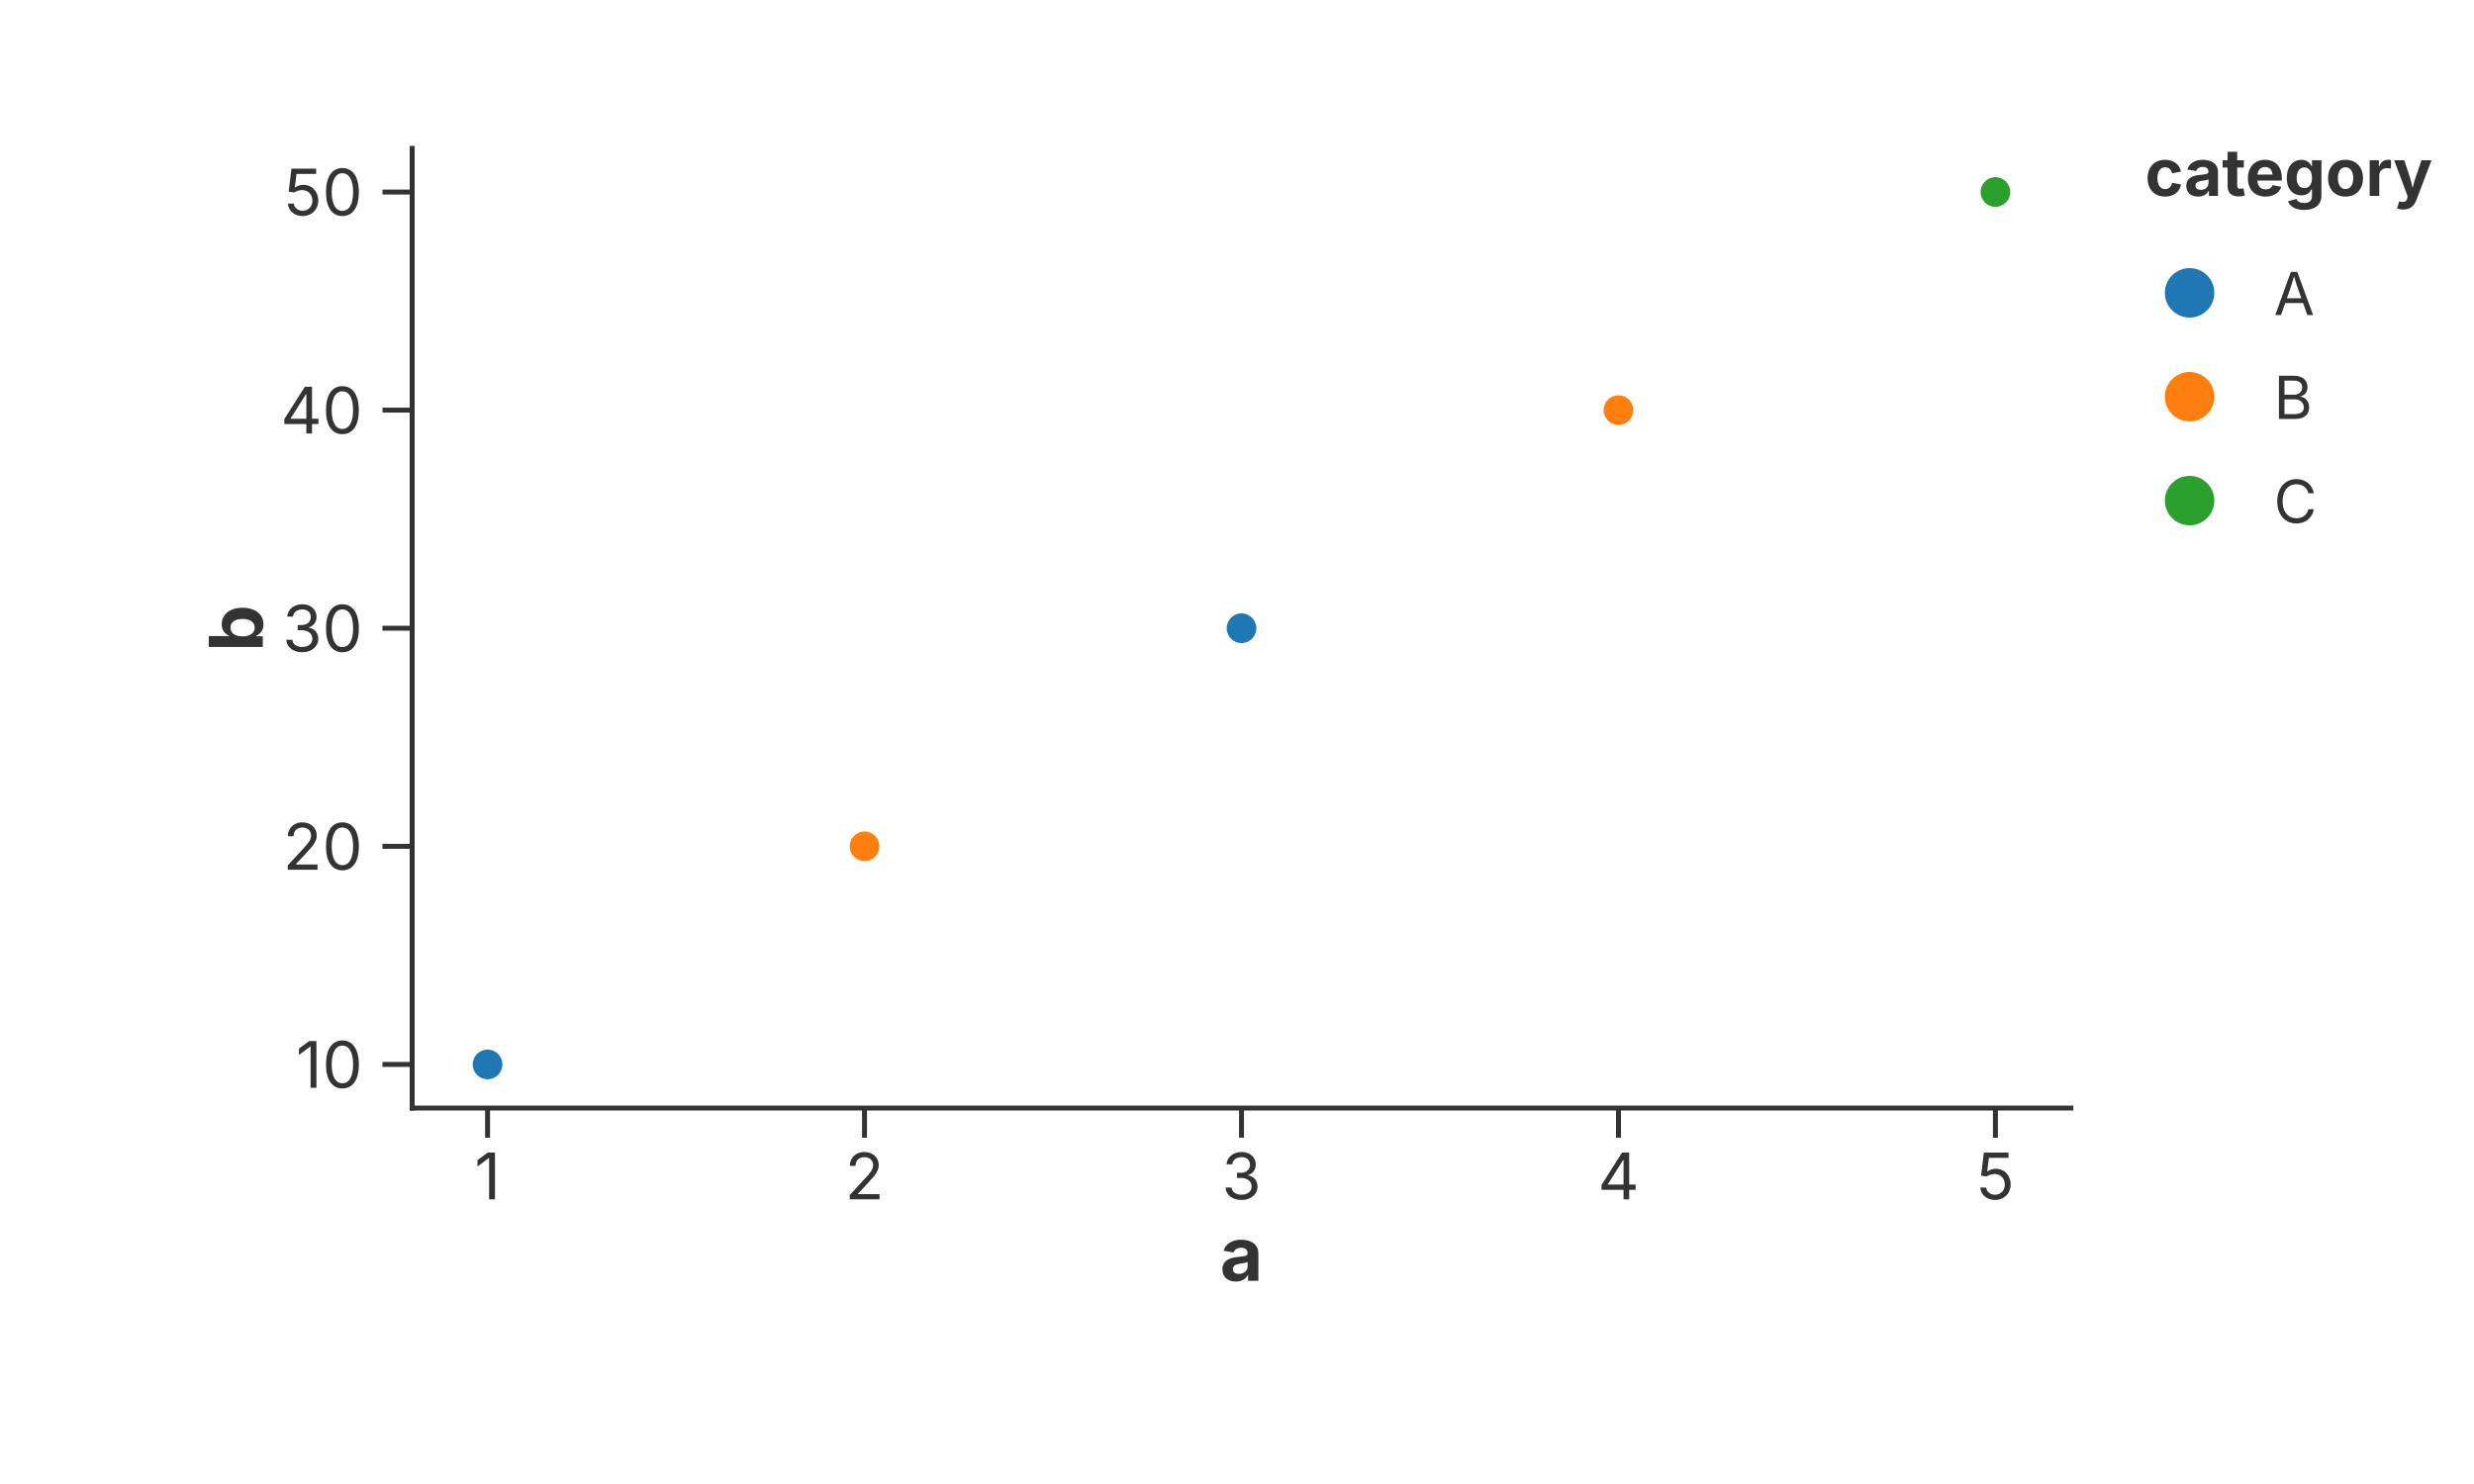
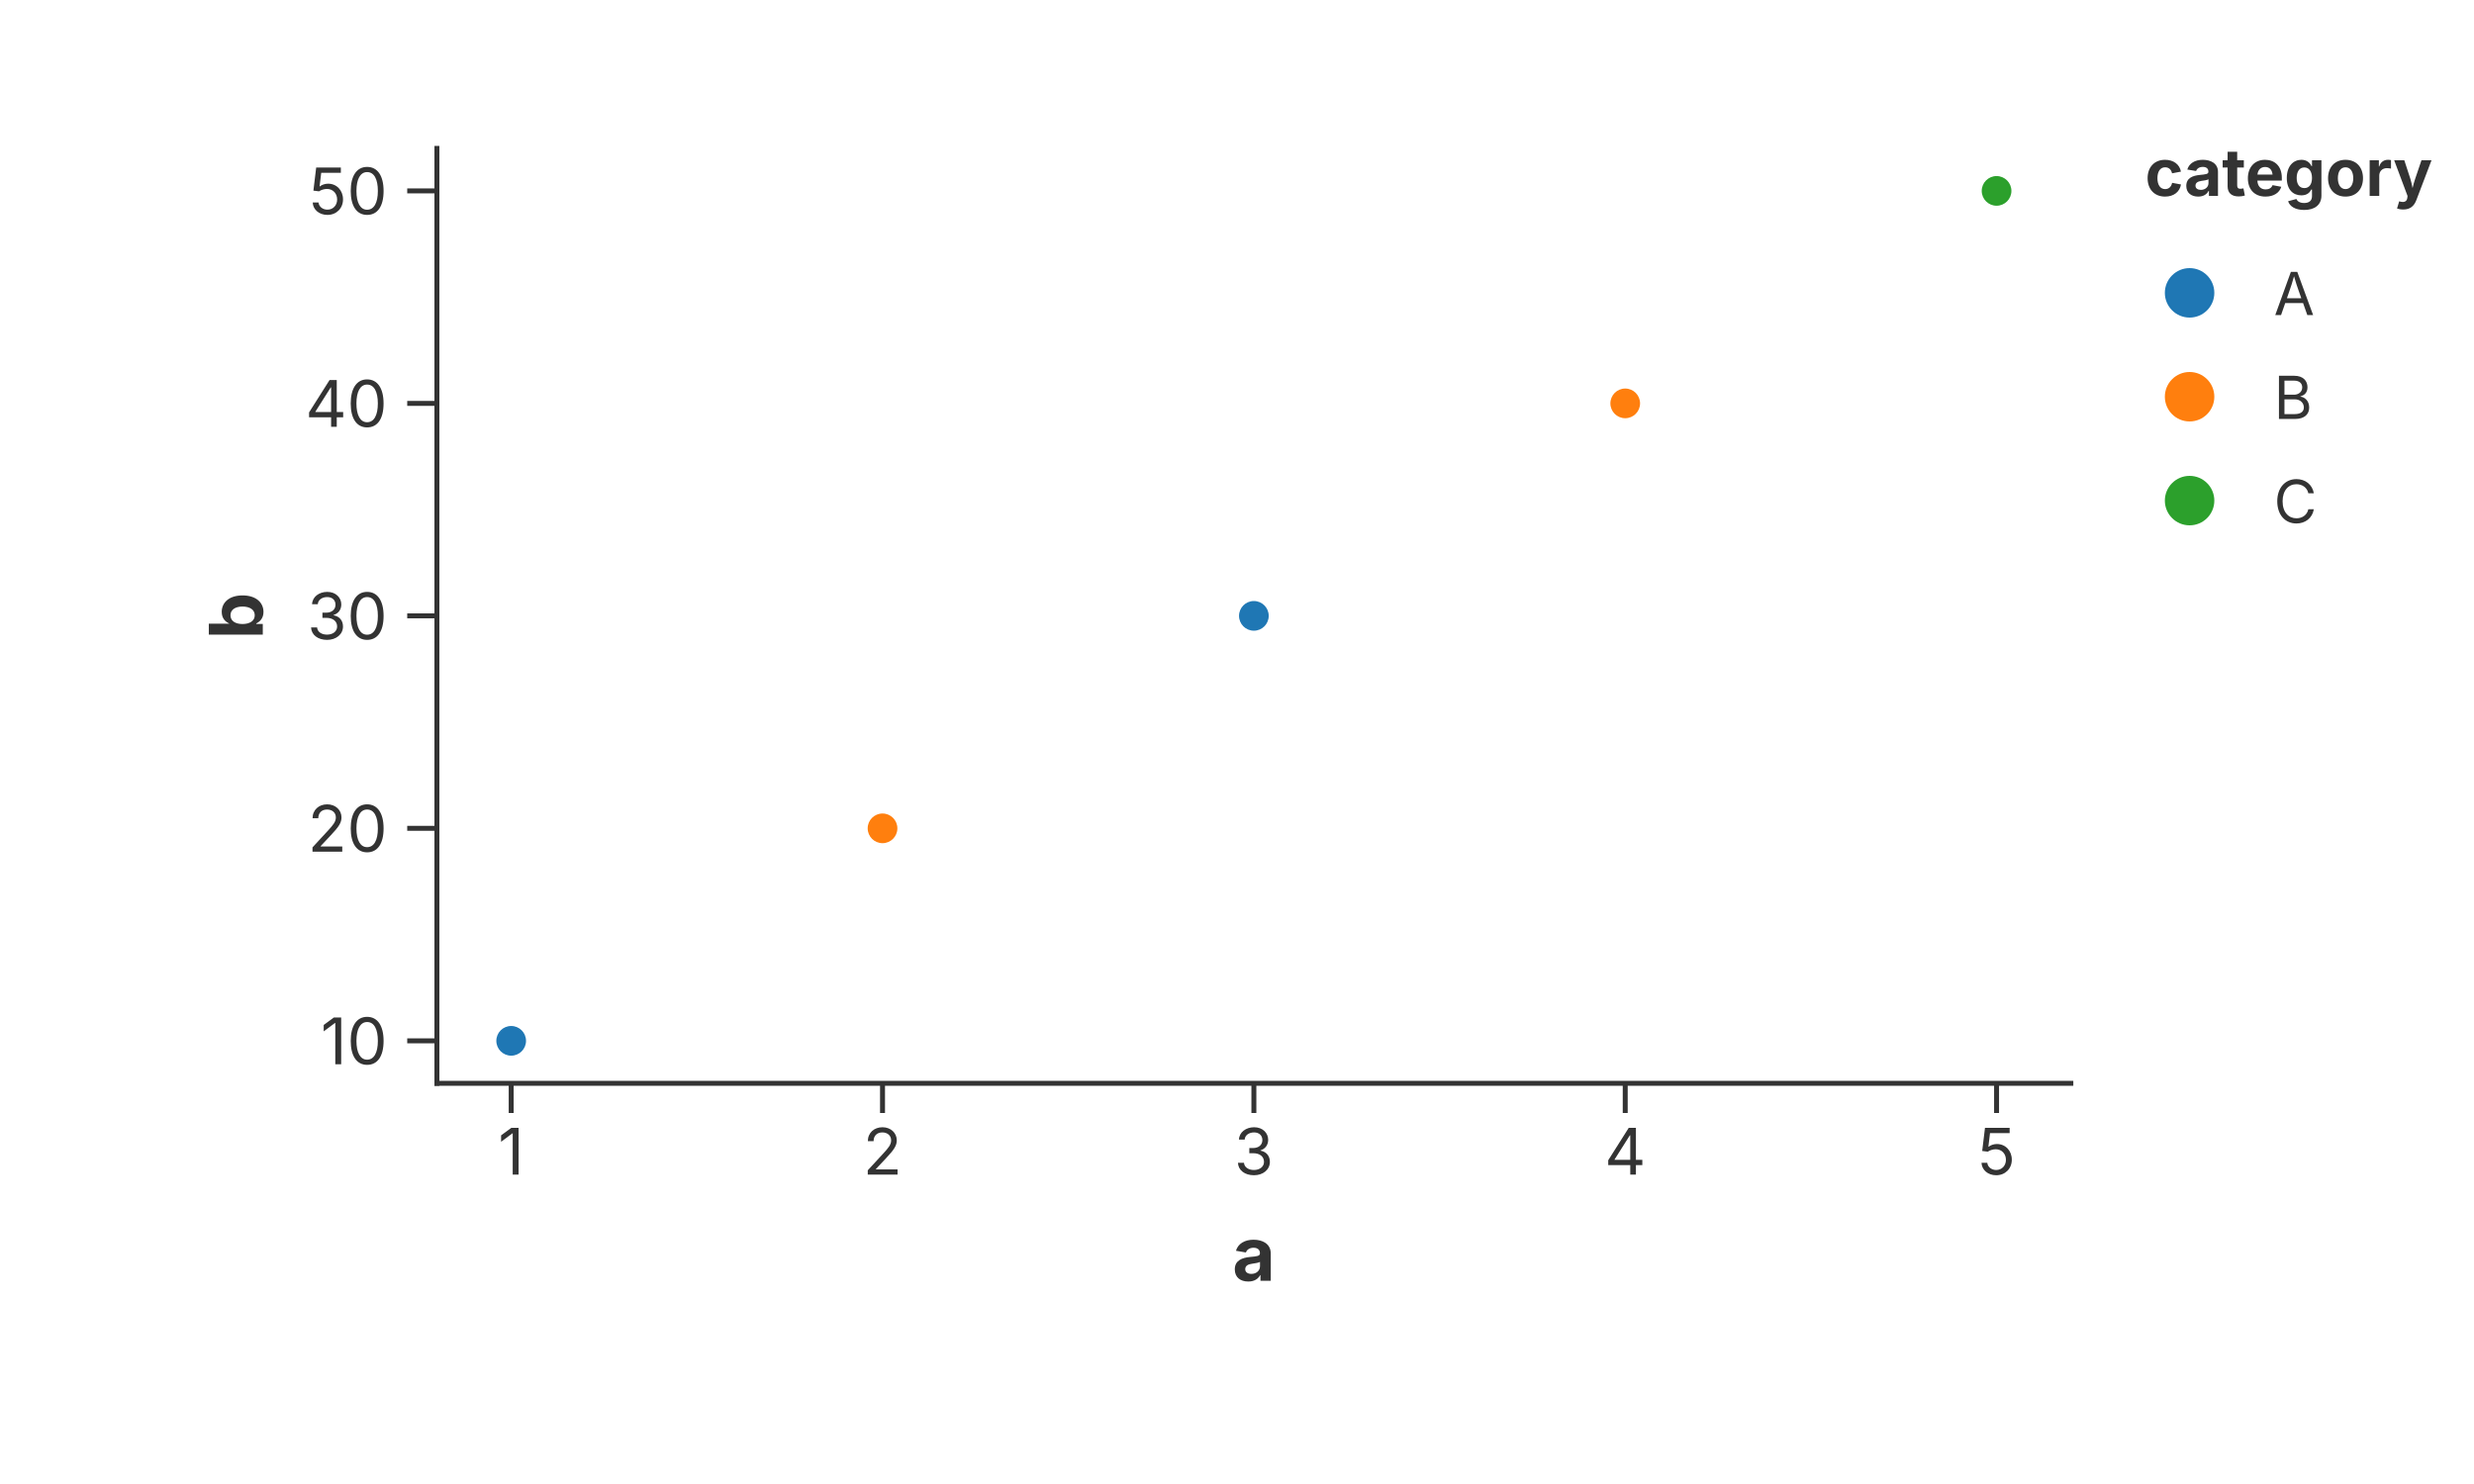
<svg xmlns="http://www.w3.org/2000/svg" width="500" height="300" viewBox="0 0 500 300">
  <rect width="100%" height="100%" fill="rgba(255,255,255,1.000)" />
-   <line x1="83.30" y1="224.00" x2="418.52" y2="224.00" stroke="rgba(51,51,51,1.000)" stroke-width="1" stroke-linecap="square" />
-   <line x1="98.54" y1="224.00" x2="98.54" y2="230.00" stroke="rgba(51,51,51,1.000)" stroke-width="1.0" />
-   <text x="98.54" y="233.00" font-size="13" font-family="Inter, -apple-system, BlinkMacSystemFont, 'Segoe UI', Roboto, Helvetica, Arial, 'PingFang SC', 'Microsoft YaHei', Ubuntu, Cantarell, 'Noto Sans', sans-serif" fill="rgba(51,51,51,1.000)" text-anchor="middle" dominant-baseline="hanging">1</text>
-   <line x1="174.72" y1="224.00" x2="174.72" y2="230.00" stroke="rgba(51,51,51,1.000)" stroke-width="1.0" />
-   <text x="174.72" y="233.00" font-size="13" font-family="Inter, -apple-system, BlinkMacSystemFont, 'Segoe UI', Roboto, Helvetica, Arial, 'PingFang SC', 'Microsoft YaHei', Ubuntu, Cantarell, 'Noto Sans', sans-serif" fill="rgba(51,51,51,1.000)" text-anchor="middle" dominant-baseline="hanging">2</text>
-   <line x1="250.91" y1="224.00" x2="250.91" y2="230.00" stroke="rgba(51,51,51,1.000)" stroke-width="1.0" />
-   <text x="250.91" y="233.00" font-size="13" font-family="Inter, -apple-system, BlinkMacSystemFont, 'Segoe UI', Roboto, Helvetica, Arial, 'PingFang SC', 'Microsoft YaHei', Ubuntu, Cantarell, 'Noto Sans', sans-serif" fill="rgba(51,51,51,1.000)" text-anchor="middle" dominant-baseline="hanging">3</text>
-   <line x1="327.10" y1="224.00" x2="327.10" y2="230.00" stroke="rgba(51,51,51,1.000)" stroke-width="1.0" />
-   <text x="327.10" y="233.00" font-size="13" font-family="Inter, -apple-system, BlinkMacSystemFont, 'Segoe UI', Roboto, Helvetica, Arial, 'PingFang SC', 'Microsoft YaHei', Ubuntu, Cantarell, 'Noto Sans', sans-serif" fill="rgba(51,51,51,1.000)" text-anchor="middle" dominant-baseline="hanging">4</text>
-   <line x1="403.28" y1="224.00" x2="403.28" y2="230.00" stroke="rgba(51,51,51,1.000)" stroke-width="1.0" />
-   <text x="403.28" y="233.00" font-size="13" font-family="Inter, -apple-system, BlinkMacSystemFont, 'Segoe UI', Roboto, Helvetica, Arial, 'PingFang SC', 'Microsoft YaHei', Ubuntu, Cantarell, 'Noto Sans', sans-serif" fill="rgba(51,51,51,1.000)" text-anchor="middle" dominant-baseline="hanging">5</text>
-   <text x="250.91" y="248.00" text-anchor="middle" font-size="15" font-family="Inter, -apple-system, BlinkMacSystemFont, 'Segoe UI', Roboto, Helvetica, Arial, 'PingFang SC', 'Microsoft YaHei', Ubuntu, Cantarell, 'Noto Sans', sans-serif" fill="rgba(51,51,51,1.000)" font-weight="bold" dominant-baseline="hanging">a</text>
-   <line x1="83.30" y1="30.00" x2="83.30" y2="224.00" stroke="rgba(51,51,51,1.000)" stroke-width="1" stroke-linecap="square" />
-   <line x1="83.30" y1="215.18" x2="77.30" y2="215.18" stroke="rgba(51,51,51,1.000)" stroke-width="1.0" />
-   <text x="73.30" y="215.18" font-size="13" font-family="Inter, -apple-system, BlinkMacSystemFont, 'Segoe UI', Roboto, Helvetica, Arial, 'PingFang SC', 'Microsoft YaHei', Ubuntu, Cantarell, 'Noto Sans', sans-serif" fill="rgba(51,51,51,1.000)" text-anchor="end" dominant-baseline="central">10</text>
-   <line x1="83.30" y1="171.09" x2="77.30" y2="171.09" stroke="rgba(51,51,51,1.000)" stroke-width="1.0" />
-   <text x="73.30" y="171.09" font-size="13" font-family="Inter, -apple-system, BlinkMacSystemFont, 'Segoe UI', Roboto, Helvetica, Arial, 'PingFang SC', 'Microsoft YaHei', Ubuntu, Cantarell, 'Noto Sans', sans-serif" fill="rgba(51,51,51,1.000)" text-anchor="end" dominant-baseline="central">20</text>
-   <line x1="83.30" y1="127.00" x2="77.30" y2="127.00" stroke="rgba(51,51,51,1.000)" stroke-width="1.0" />
-   <text x="73.30" y="127.00" font-size="13" font-family="Inter, -apple-system, BlinkMacSystemFont, 'Segoe UI', Roboto, Helvetica, Arial, 'PingFang SC', 'Microsoft YaHei', Ubuntu, Cantarell, 'Noto Sans', sans-serif" fill="rgba(51,51,51,1.000)" text-anchor="end" dominant-baseline="central">30</text>
-   <line x1="83.30" y1="82.91" x2="77.30" y2="82.91" stroke="rgba(51,51,51,1.000)" stroke-width="1.0" />
-   <text x="73.30" y="82.91" font-size="13" font-family="Inter, -apple-system, BlinkMacSystemFont, 'Segoe UI', Roboto, Helvetica, Arial, 'PingFang SC', 'Microsoft YaHei', Ubuntu, Cantarell, 'Noto Sans', sans-serif" fill="rgba(51,51,51,1.000)" text-anchor="end" dominant-baseline="central">40</text>
-   <line x1="83.30" y1="38.82" x2="77.30" y2="38.82" stroke="rgba(51,51,51,1.000)" stroke-width="1.0" />
-   <text x="73.30" y="38.82" font-size="13" font-family="Inter, -apple-system, BlinkMacSystemFont, 'Segoe UI', Roboto, Helvetica, Arial, 'PingFang SC', 'Microsoft YaHei', Ubuntu, Cantarell, 'Noto Sans', sans-serif" fill="rgba(51,51,51,1.000)" text-anchor="end" dominant-baseline="central">50</text>
-   <text x="47.50" y="127.00" text-anchor="middle" font-size="15" font-family="Inter, -apple-system, BlinkMacSystemFont, 'Segoe UI', Roboto, Helvetica, Arial, 'PingFang SC', 'Microsoft YaHei', Ubuntu, Cantarell, 'Noto Sans', sans-serif" fill="rgba(51,51,51,1.000)" font-weight="bold" transform="rotate(-90, 47.50, 127.00)" dominant-baseline="middle">b</text>
+   <line x1="88.30" y1="219.00" x2="418.52" y2="219.00" stroke="rgba(51,51,51,1.000)" stroke-width="1" stroke-linecap="square" />
+   <line x1="103.31" y1="219.00" x2="103.31" y2="225.00" stroke="rgba(51,51,51,1.000)" stroke-width="1.0" />
+   <text x="103.31" y="228.00" font-size="13" font-family="Inter, -apple-system, BlinkMacSystemFont, 'Segoe UI', Roboto, Helvetica, Arial, 'PingFang SC', 'Microsoft YaHei', Ubuntu, Cantarell, 'Noto Sans', sans-serif" fill="rgba(51,51,51,1.000)" text-anchor="middle" dominant-baseline="hanging">1</text>
+   <line x1="178.36" y1="219.00" x2="178.36" y2="225.00" stroke="rgba(51,51,51,1.000)" stroke-width="1.0" />
+   <text x="178.36" y="228.00" font-size="13" font-family="Inter, -apple-system, BlinkMacSystemFont, 'Segoe UI', Roboto, Helvetica, Arial, 'PingFang SC', 'Microsoft YaHei', Ubuntu, Cantarell, 'Noto Sans', sans-serif" fill="rgba(51,51,51,1.000)" text-anchor="middle" dominant-baseline="hanging">2</text>
+   <line x1="253.41" y1="219.00" x2="253.41" y2="225.00" stroke="rgba(51,51,51,1.000)" stroke-width="1.0" />
+   <text x="253.41" y="228.00" font-size="13" font-family="Inter, -apple-system, BlinkMacSystemFont, 'Segoe UI', Roboto, Helvetica, Arial, 'PingFang SC', 'Microsoft YaHei', Ubuntu, Cantarell, 'Noto Sans', sans-serif" fill="rgba(51,51,51,1.000)" text-anchor="middle" dominant-baseline="hanging">3</text>
+   <line x1="328.46" y1="219.00" x2="328.46" y2="225.00" stroke="rgba(51,51,51,1.000)" stroke-width="1.0" />
+   <text x="328.46" y="228.00" font-size="13" font-family="Inter, -apple-system, BlinkMacSystemFont, 'Segoe UI', Roboto, Helvetica, Arial, 'PingFang SC', 'Microsoft YaHei', Ubuntu, Cantarell, 'Noto Sans', sans-serif" fill="rgba(51,51,51,1.000)" text-anchor="middle" dominant-baseline="hanging">4</text>
+   <line x1="403.51" y1="219.00" x2="403.51" y2="225.00" stroke="rgba(51,51,51,1.000)" stroke-width="1.0" />
+   <text x="403.51" y="228.00" font-size="13" font-family="Inter, -apple-system, BlinkMacSystemFont, 'Segoe UI', Roboto, Helvetica, Arial, 'PingFang SC', 'Microsoft YaHei', Ubuntu, Cantarell, 'Noto Sans', sans-serif" fill="rgba(51,51,51,1.000)" text-anchor="middle" dominant-baseline="hanging">5</text>
+   <text x="253.41" y="248.00" text-anchor="middle" font-size="15" font-family="Inter, -apple-system, BlinkMacSystemFont, 'Segoe UI', Roboto, Helvetica, Arial, 'PingFang SC', 'Microsoft YaHei', Ubuntu, Cantarell, 'Noto Sans', sans-serif" fill="rgba(51,51,51,1.000)" font-weight="bold" dominant-baseline="hanging">a</text>
+   <line x1="88.30" y1="30.00" x2="88.30" y2="219.00" stroke="rgba(51,51,51,1.000)" stroke-width="1" stroke-linecap="square" />
+   <line x1="88.30" y1="210.41" x2="82.30" y2="210.41" stroke="rgba(51,51,51,1.000)" stroke-width="1.0" />
+   <text x="78.30" y="210.41" font-size="13" font-family="Inter, -apple-system, BlinkMacSystemFont, 'Segoe UI', Roboto, Helvetica, Arial, 'PingFang SC', 'Microsoft YaHei', Ubuntu, Cantarell, 'Noto Sans', sans-serif" fill="rgba(51,51,51,1.000)" text-anchor="end" dominant-baseline="central">10</text>
+   <line x1="88.30" y1="167.45" x2="82.30" y2="167.45" stroke="rgba(51,51,51,1.000)" stroke-width="1.0" />
+   <text x="78.30" y="167.45" font-size="13" font-family="Inter, -apple-system, BlinkMacSystemFont, 'Segoe UI', Roboto, Helvetica, Arial, 'PingFang SC', 'Microsoft YaHei', Ubuntu, Cantarell, 'Noto Sans', sans-serif" fill="rgba(51,51,51,1.000)" text-anchor="end" dominant-baseline="central">20</text>
+   <line x1="88.30" y1="124.50" x2="82.30" y2="124.50" stroke="rgba(51,51,51,1.000)" stroke-width="1.0" />
+   <text x="78.30" y="124.50" font-size="13" font-family="Inter, -apple-system, BlinkMacSystemFont, 'Segoe UI', Roboto, Helvetica, Arial, 'PingFang SC', 'Microsoft YaHei', Ubuntu, Cantarell, 'Noto Sans', sans-serif" fill="rgba(51,51,51,1.000)" text-anchor="end" dominant-baseline="central">30</text>
+   <line x1="88.30" y1="81.55" x2="82.30" y2="81.55" stroke="rgba(51,51,51,1.000)" stroke-width="1.0" />
+   <text x="78.30" y="81.55" font-size="13" font-family="Inter, -apple-system, BlinkMacSystemFont, 'Segoe UI', Roboto, Helvetica, Arial, 'PingFang SC', 'Microsoft YaHei', Ubuntu, Cantarell, 'Noto Sans', sans-serif" fill="rgba(51,51,51,1.000)" text-anchor="end" dominant-baseline="central">40</text>
+   <line x1="88.30" y1="38.59" x2="82.30" y2="38.59" stroke="rgba(51,51,51,1.000)" stroke-width="1.0" />
+   <text x="78.30" y="38.59" font-size="13" font-family="Inter, -apple-system, BlinkMacSystemFont, 'Segoe UI', Roboto, Helvetica, Arial, 'PingFang SC', 'Microsoft YaHei', Ubuntu, Cantarell, 'Noto Sans', sans-serif" fill="rgba(51,51,51,1.000)" text-anchor="end" dominant-baseline="central">50</text>
+   <text x="47.50" y="124.50" text-anchor="middle" font-size="15" font-family="Inter, -apple-system, BlinkMacSystemFont, 'Segoe UI', Roboto, Helvetica, Arial, 'PingFang SC', 'Microsoft YaHei', Ubuntu, Cantarell, 'Noto Sans', sans-serif" fill="rgba(51,51,51,1.000)" font-weight="bold" transform="rotate(-90, 47.50, 124.50)" dominant-baseline="middle">b</text>
  <defs>
    <clipPath id="plot-clip-area">
-       <rect x="83.300" y="30.000" width="335.220" height="194.000" />
+       <rect x="88.300" y="30.000" width="330.220" height="189.000" />
    </clipPath>
  </defs>
-   <circle cx="98.537" cy="215.182" r="3.000" fill="rgba(31,119,180,1.000)" stroke="none" stroke-width="0.000" fill-opacity="1.000" stroke-opacity="1.000" clip-path="url(#plot-clip-area)" />
-   <circle cx="174.724" cy="171.091" r="3.000" fill="rgba(255,127,14,1.000)" stroke="none" stroke-width="0.000" fill-opacity="1.000" stroke-opacity="1.000" clip-path="url(#plot-clip-area)" />
-   <circle cx="250.910" cy="127.000" r="3.000" fill="rgba(31,119,180,1.000)" stroke="none" stroke-width="0.000" fill-opacity="1.000" stroke-opacity="1.000" clip-path="url(#plot-clip-area)" />
-   <circle cx="327.096" cy="82.909" r="3.000" fill="rgba(255,127,14,1.000)" stroke="none" stroke-width="0.000" fill-opacity="1.000" stroke-opacity="1.000" clip-path="url(#plot-clip-area)" />
-   <circle cx="403.283" cy="38.818" r="3.000" fill="rgba(44,160,44,1.000)" stroke="none" stroke-width="0.000" fill-opacity="1.000" stroke-opacity="1.000" clip-path="url(#plot-clip-area)" />
+   <circle cx="103.310" cy="210.409" r="3.000" fill="rgba(31,119,180,1.000)" stroke="none" stroke-width="0.000" fill-opacity="1.000" stroke-opacity="1.000" clip-path="url(#plot-clip-area)" />
+   <circle cx="253.410" cy="124.500" r="3.000" fill="rgba(31,119,180,1.000)" stroke="none" stroke-width="0.000" fill-opacity="1.000" stroke-opacity="1.000" clip-path="url(#plot-clip-area)" />
+   <circle cx="178.360" cy="167.455" r="3.000" fill="rgba(255,127,14,1.000)" stroke="none" stroke-width="0.000" fill-opacity="1.000" stroke-opacity="1.000" clip-path="url(#plot-clip-area)" />
+   <circle cx="328.460" cy="81.545" r="3.000" fill="rgba(255,127,14,1.000)" stroke="none" stroke-width="0.000" fill-opacity="1.000" stroke-opacity="1.000" clip-path="url(#plot-clip-area)" />
+   <circle cx="403.510" cy="38.591" r="3.000" fill="rgba(44,160,44,1.000)" stroke="none" stroke-width="0.000" fill-opacity="1.000" stroke-opacity="1.000" clip-path="url(#plot-clip-area)" />
  <text x="433.520" y="39.600" font-size="13.2" font-family="Inter, -apple-system, BlinkMacSystemFont, 'Segoe UI', Roboto, Helvetica, Arial, 'PingFang SC', 'Microsoft YaHei', Ubuntu, Cantarell, 'Noto Sans', sans-serif" fill="rgba(51,51,51,1.000)" fill-opacity="1.000" text-anchor="start" font-weight="bold">category</text>
  <circle cx="442.520" cy="59.200" r="5.000" fill="rgba(31,119,180,1.000)" stroke="none" stroke-width="0.000" fill-opacity="1.000" stroke-opacity="1.000" />
  <text x="459.520" y="63.700" font-size="12.0" font-family="Inter, -apple-system, BlinkMacSystemFont, 'Segoe UI', Roboto, Helvetica, Arial, 'PingFang SC', 'Microsoft YaHei', Ubuntu, Cantarell, 'Noto Sans', sans-serif" fill="rgba(51,51,51,1.000)" fill-opacity="1.000" text-anchor="start" font-weight="normal">A</text>
  <circle cx="442.520" cy="80.200" r="5.000" fill="rgba(255,127,14,1.000)" stroke="none" stroke-width="0.000" fill-opacity="1.000" stroke-opacity="1.000" />
  <text x="459.520" y="84.700" font-size="12.0" font-family="Inter, -apple-system, BlinkMacSystemFont, 'Segoe UI', Roboto, Helvetica, Arial, 'PingFang SC', 'Microsoft YaHei', Ubuntu, Cantarell, 'Noto Sans', sans-serif" fill="rgba(51,51,51,1.000)" fill-opacity="1.000" text-anchor="start" font-weight="normal">B</text>
  <circle cx="442.520" cy="101.200" r="5.000" fill="rgba(44,160,44,1.000)" stroke="none" stroke-width="0.000" fill-opacity="1.000" stroke-opacity="1.000" />
  <text x="459.520" y="105.700" font-size="12.0" font-family="Inter, -apple-system, BlinkMacSystemFont, 'Segoe UI', Roboto, Helvetica, Arial, 'PingFang SC', 'Microsoft YaHei', Ubuntu, Cantarell, 'Noto Sans', sans-serif" fill="rgba(51,51,51,1.000)" fill-opacity="1.000" text-anchor="start" font-weight="normal">C</text>
</svg>
